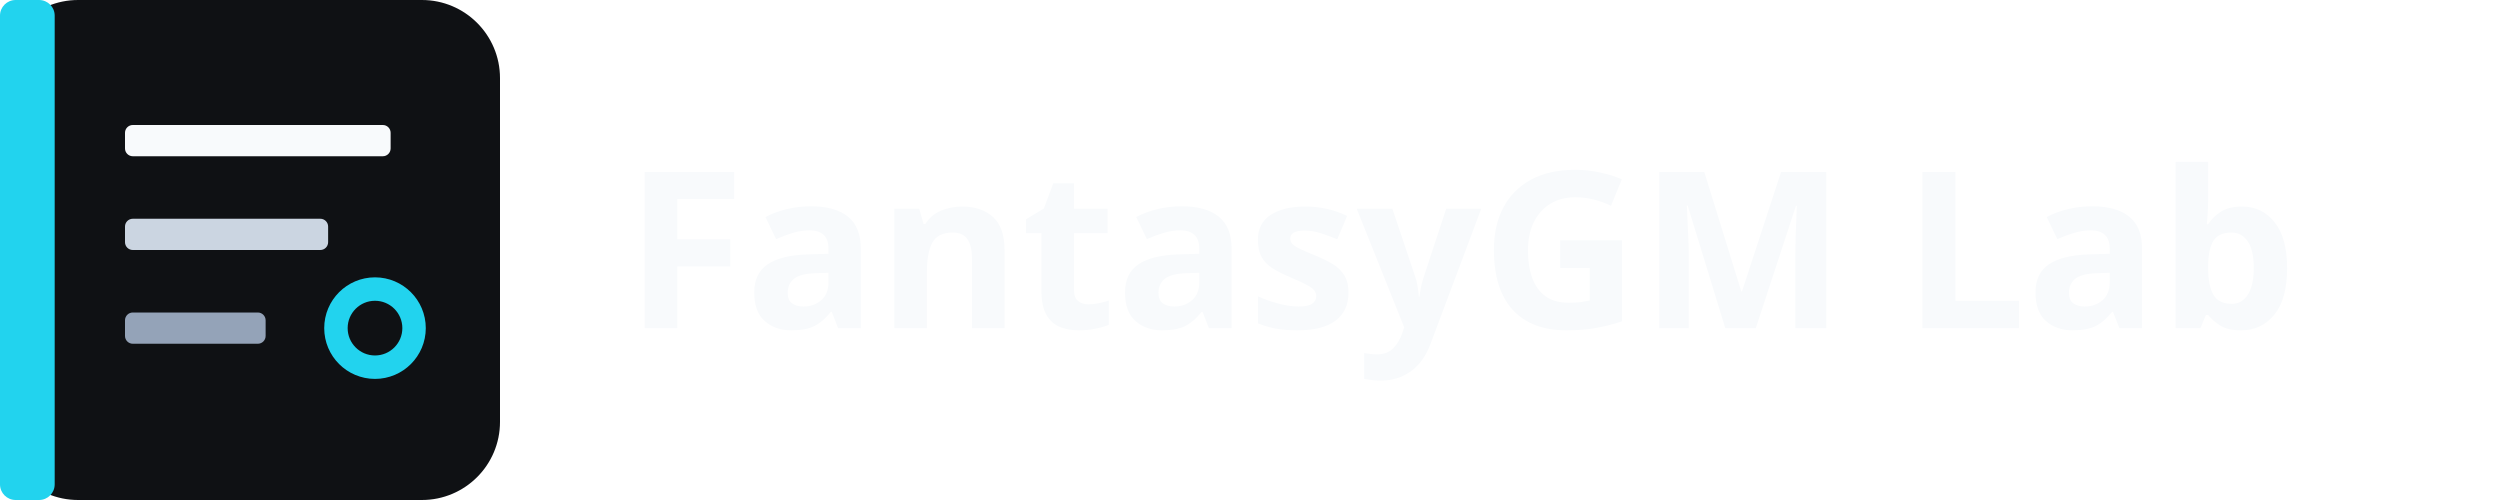
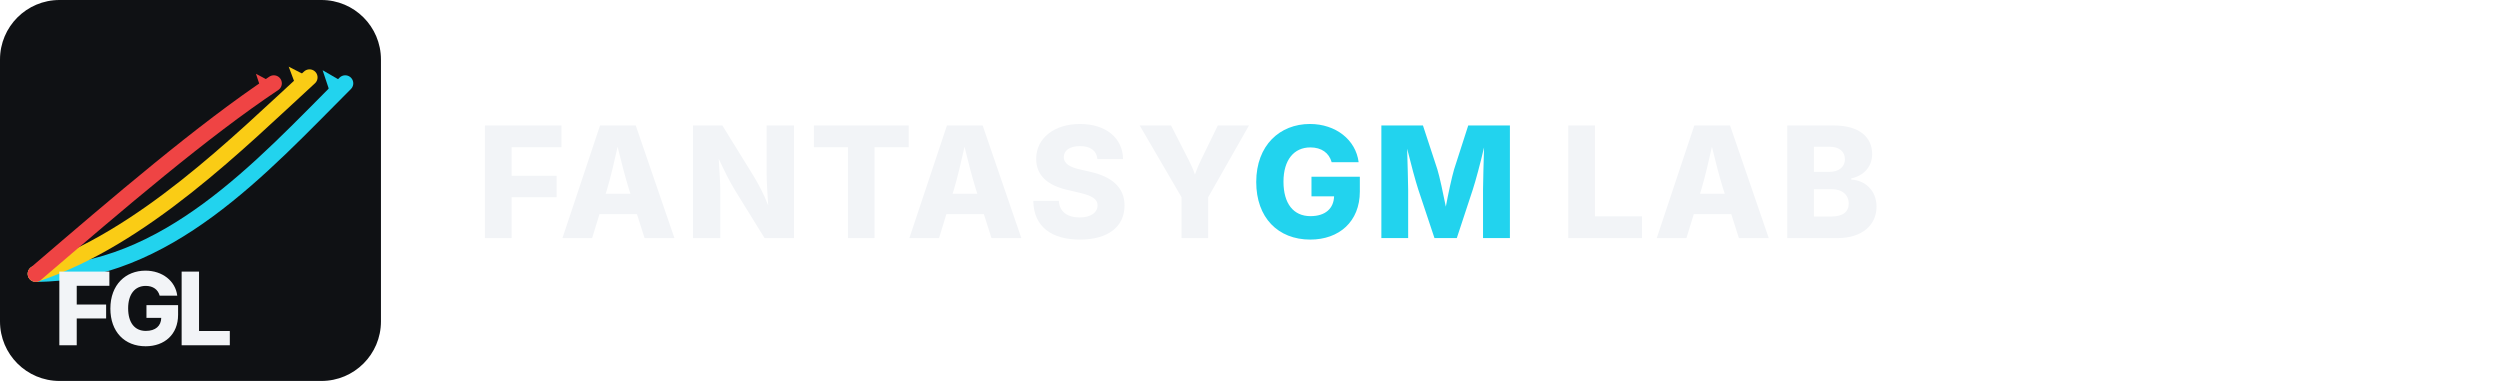
- <svg xmlns="http://www.w3.org/2000/svg" viewBox="0 0 320 64">
-   <rect width="64" height="64" rx="10" fill="#0F1114" />
-   <rect width="7" height="64" rx="2" fill="#22D3EE" />
-   <rect x="16" y="16" width="34" height="4" rx="1" fill="#F8FAFC" />
-   <rect x="16" y="28" width="26" height="4" rx="1" fill="#CBD5E1" />
-   <rect x="16" y="40" width="18" height="4" rx="1" fill="#94A3B8" />
-   <circle cx="48" cy="42" r="5" fill="none" stroke="#22D3EE" stroke-width="3" />
-   <text x="80" y="42" fill="#F8FAFC" font-family="Segoe UI,system-ui,sans-serif" font-size="28" font-weight="800">FantasyGM Lab</text>
+ <svg xmlns="http://www.w3.org/2000/svg" viewBox="0 0 420 64" role="img" aria-label="FantasyGM Lab">
+   <g>
+     <rect width="64" height="64" rx="10" fill="#0F1114" />
+     <path d="M6 46 C 28 46, 44 28, 58 14" fill="none" stroke="#22D3EE" stroke-width="2.7" stroke-linecap="round" stroke-linejoin="round" />
+     <path d="M6 46 C 24 40, 40 24, 52 13" fill="none" stroke="#FACC15" stroke-width="2.7" stroke-linecap="round" stroke-linejoin="round" />
+     <path d="M6 46 C 20 34, 34 22, 46 14" fill="none" stroke="#EF4444" stroke-width="2.7" stroke-linecap="round" stroke-linejoin="round" />
+     <path d="M58 14 L54.2 11.8 L55.6 16 Z" fill="#22D3EE" />
+     <path d="M52 13 L48.5 11.2 L50 15.2 Z" fill="#FACC15" />
+     <path d="M46 14 L43 12.4 L44.2 16 Z" fill="#EF4444" />
+     <text x="9" y="58" fill="#F2F4F7" font-family="Inter,Segoe UI,system-ui,sans-serif" font-size="17" font-weight="800" letter-spacing="-1.1">FGL</text>
+   </g>
+   <text x="80" y="40" fill="#F2F4F7" font-family="Inter,Segoe UI,system-ui,sans-serif" font-size="26" font-weight="800" letter-spacing="0.04em">FANTASY</text>
+   <text x="210" y="40" fill="#22D3EE" font-family="Inter,Segoe UI,system-ui,sans-serif" font-size="26" font-weight="800" letter-spacing="0.04em">GM</text>
+   <text x="262" y="40" fill="#F2F4F7" font-family="Inter,Segoe UI,system-ui,sans-serif" font-size="26" font-weight="800" letter-spacing="0.04em">LAB</text>
</svg>
